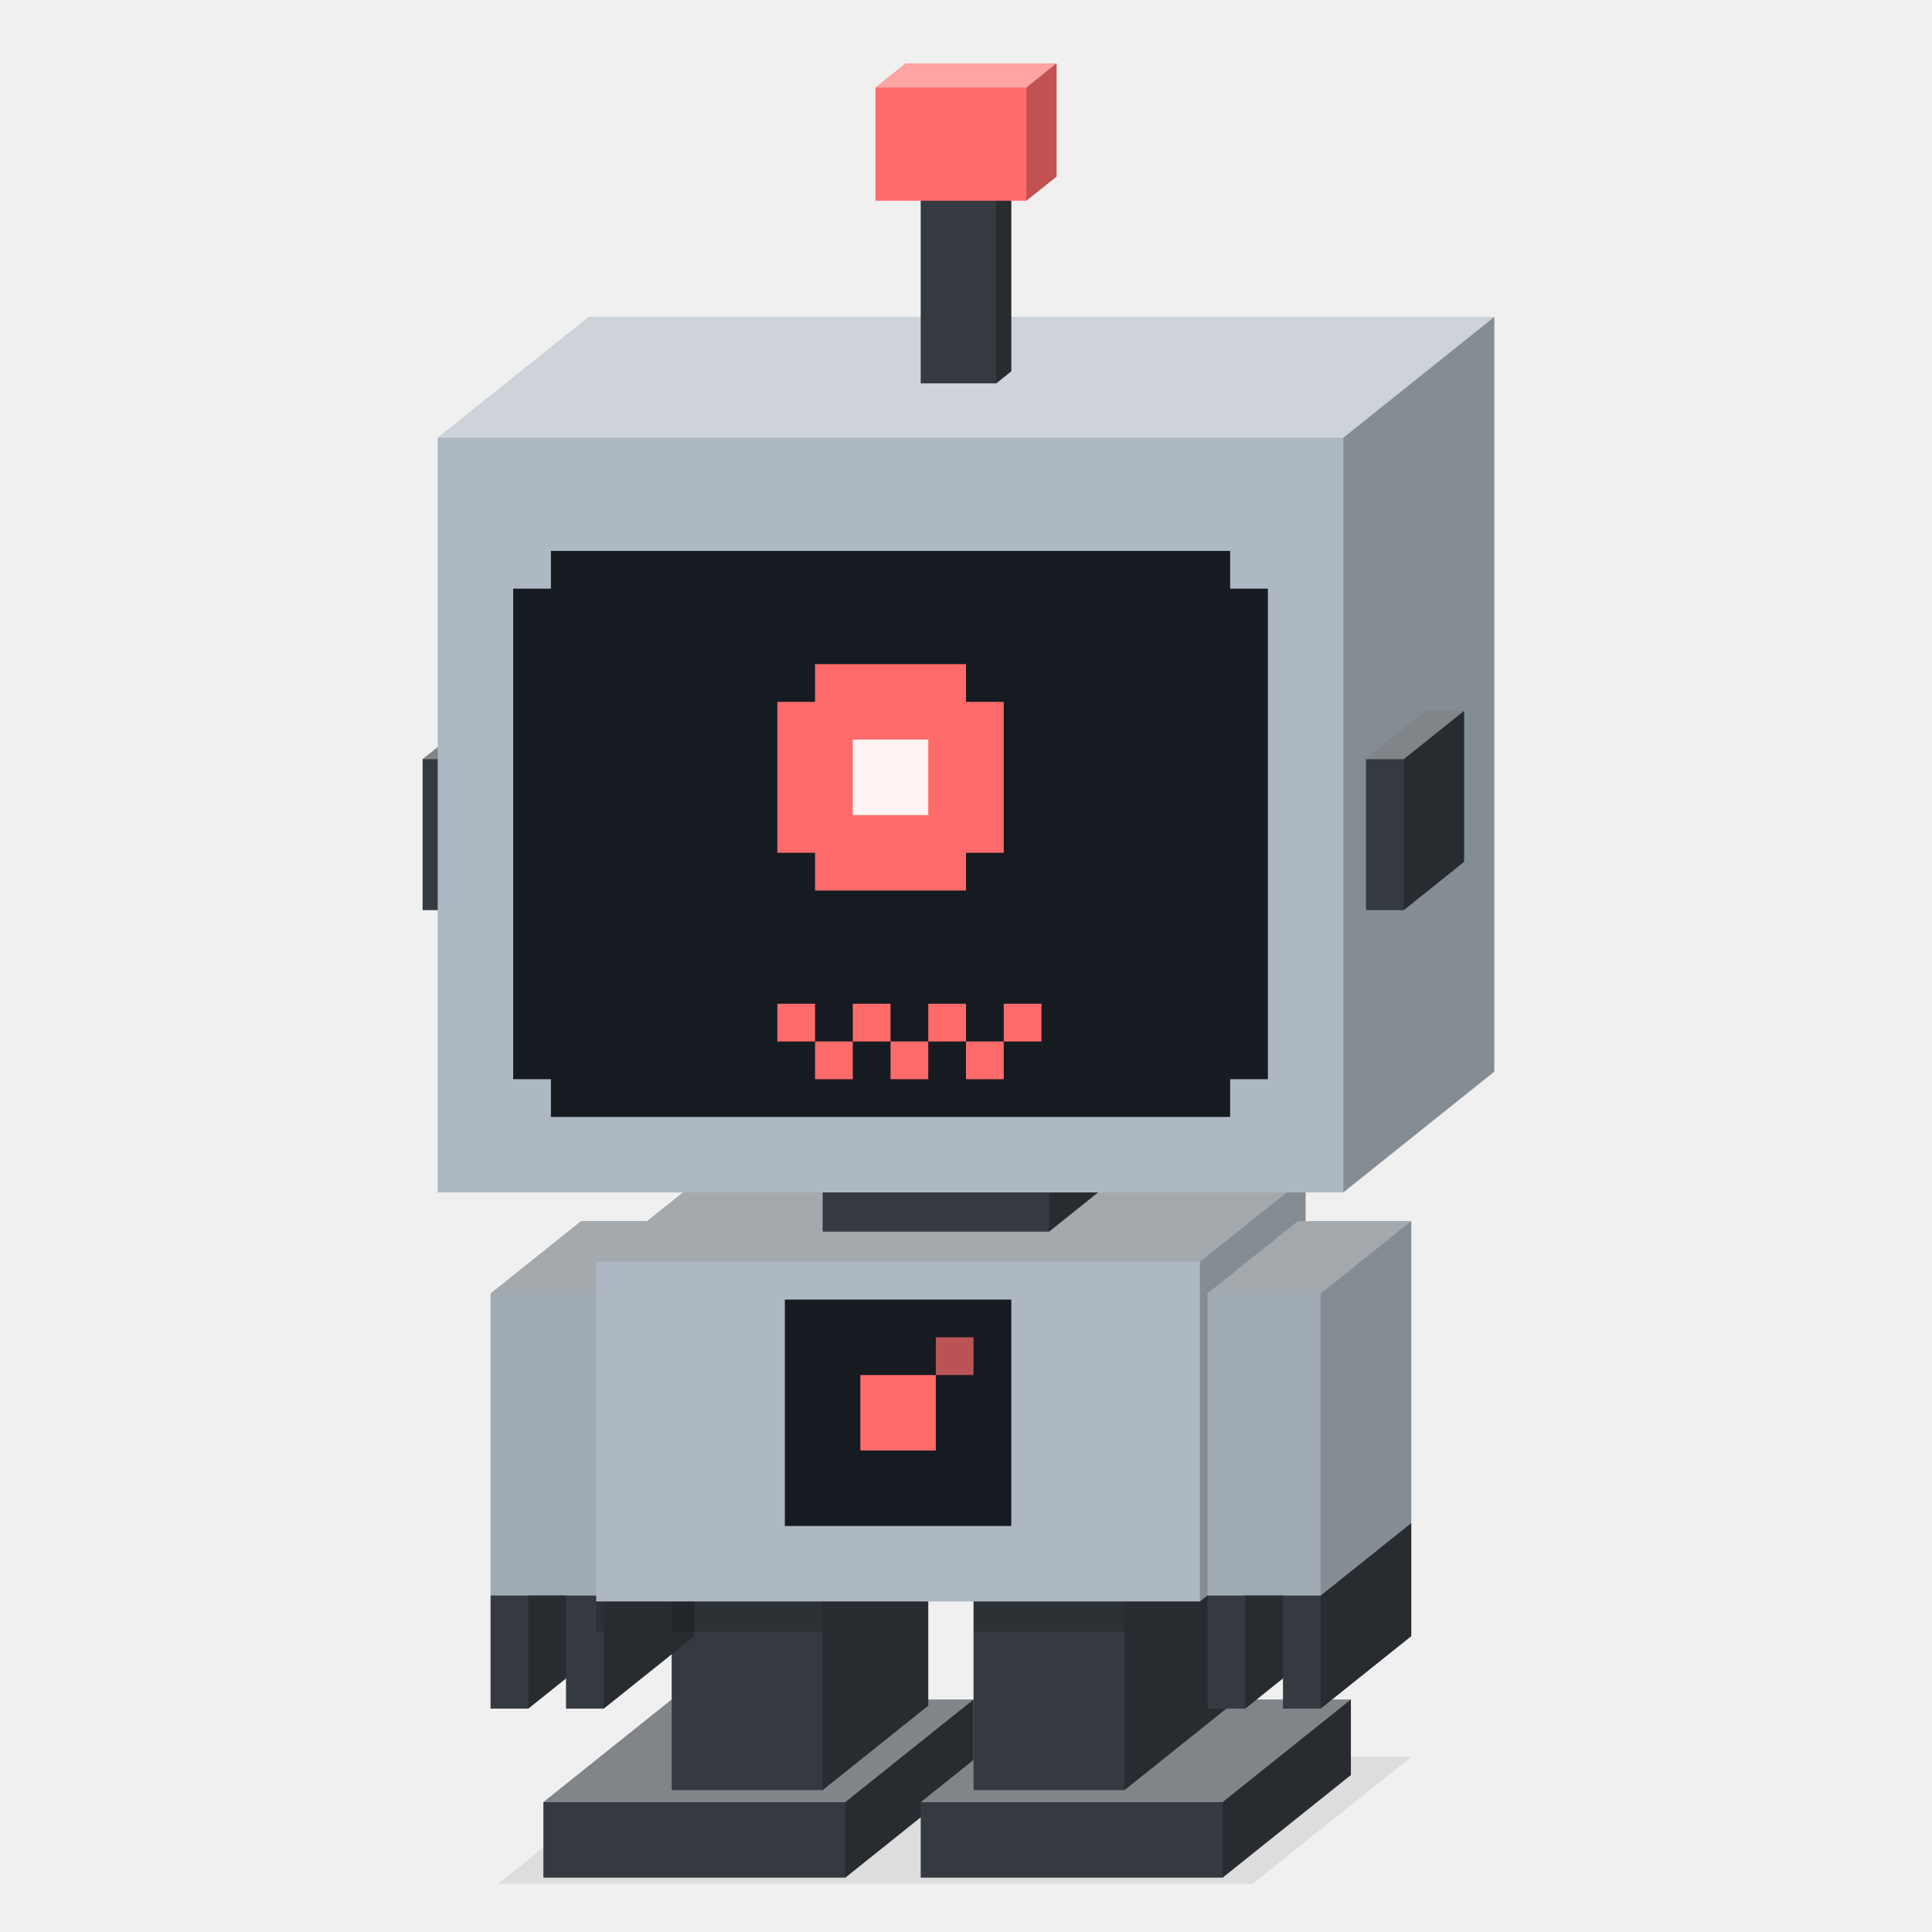
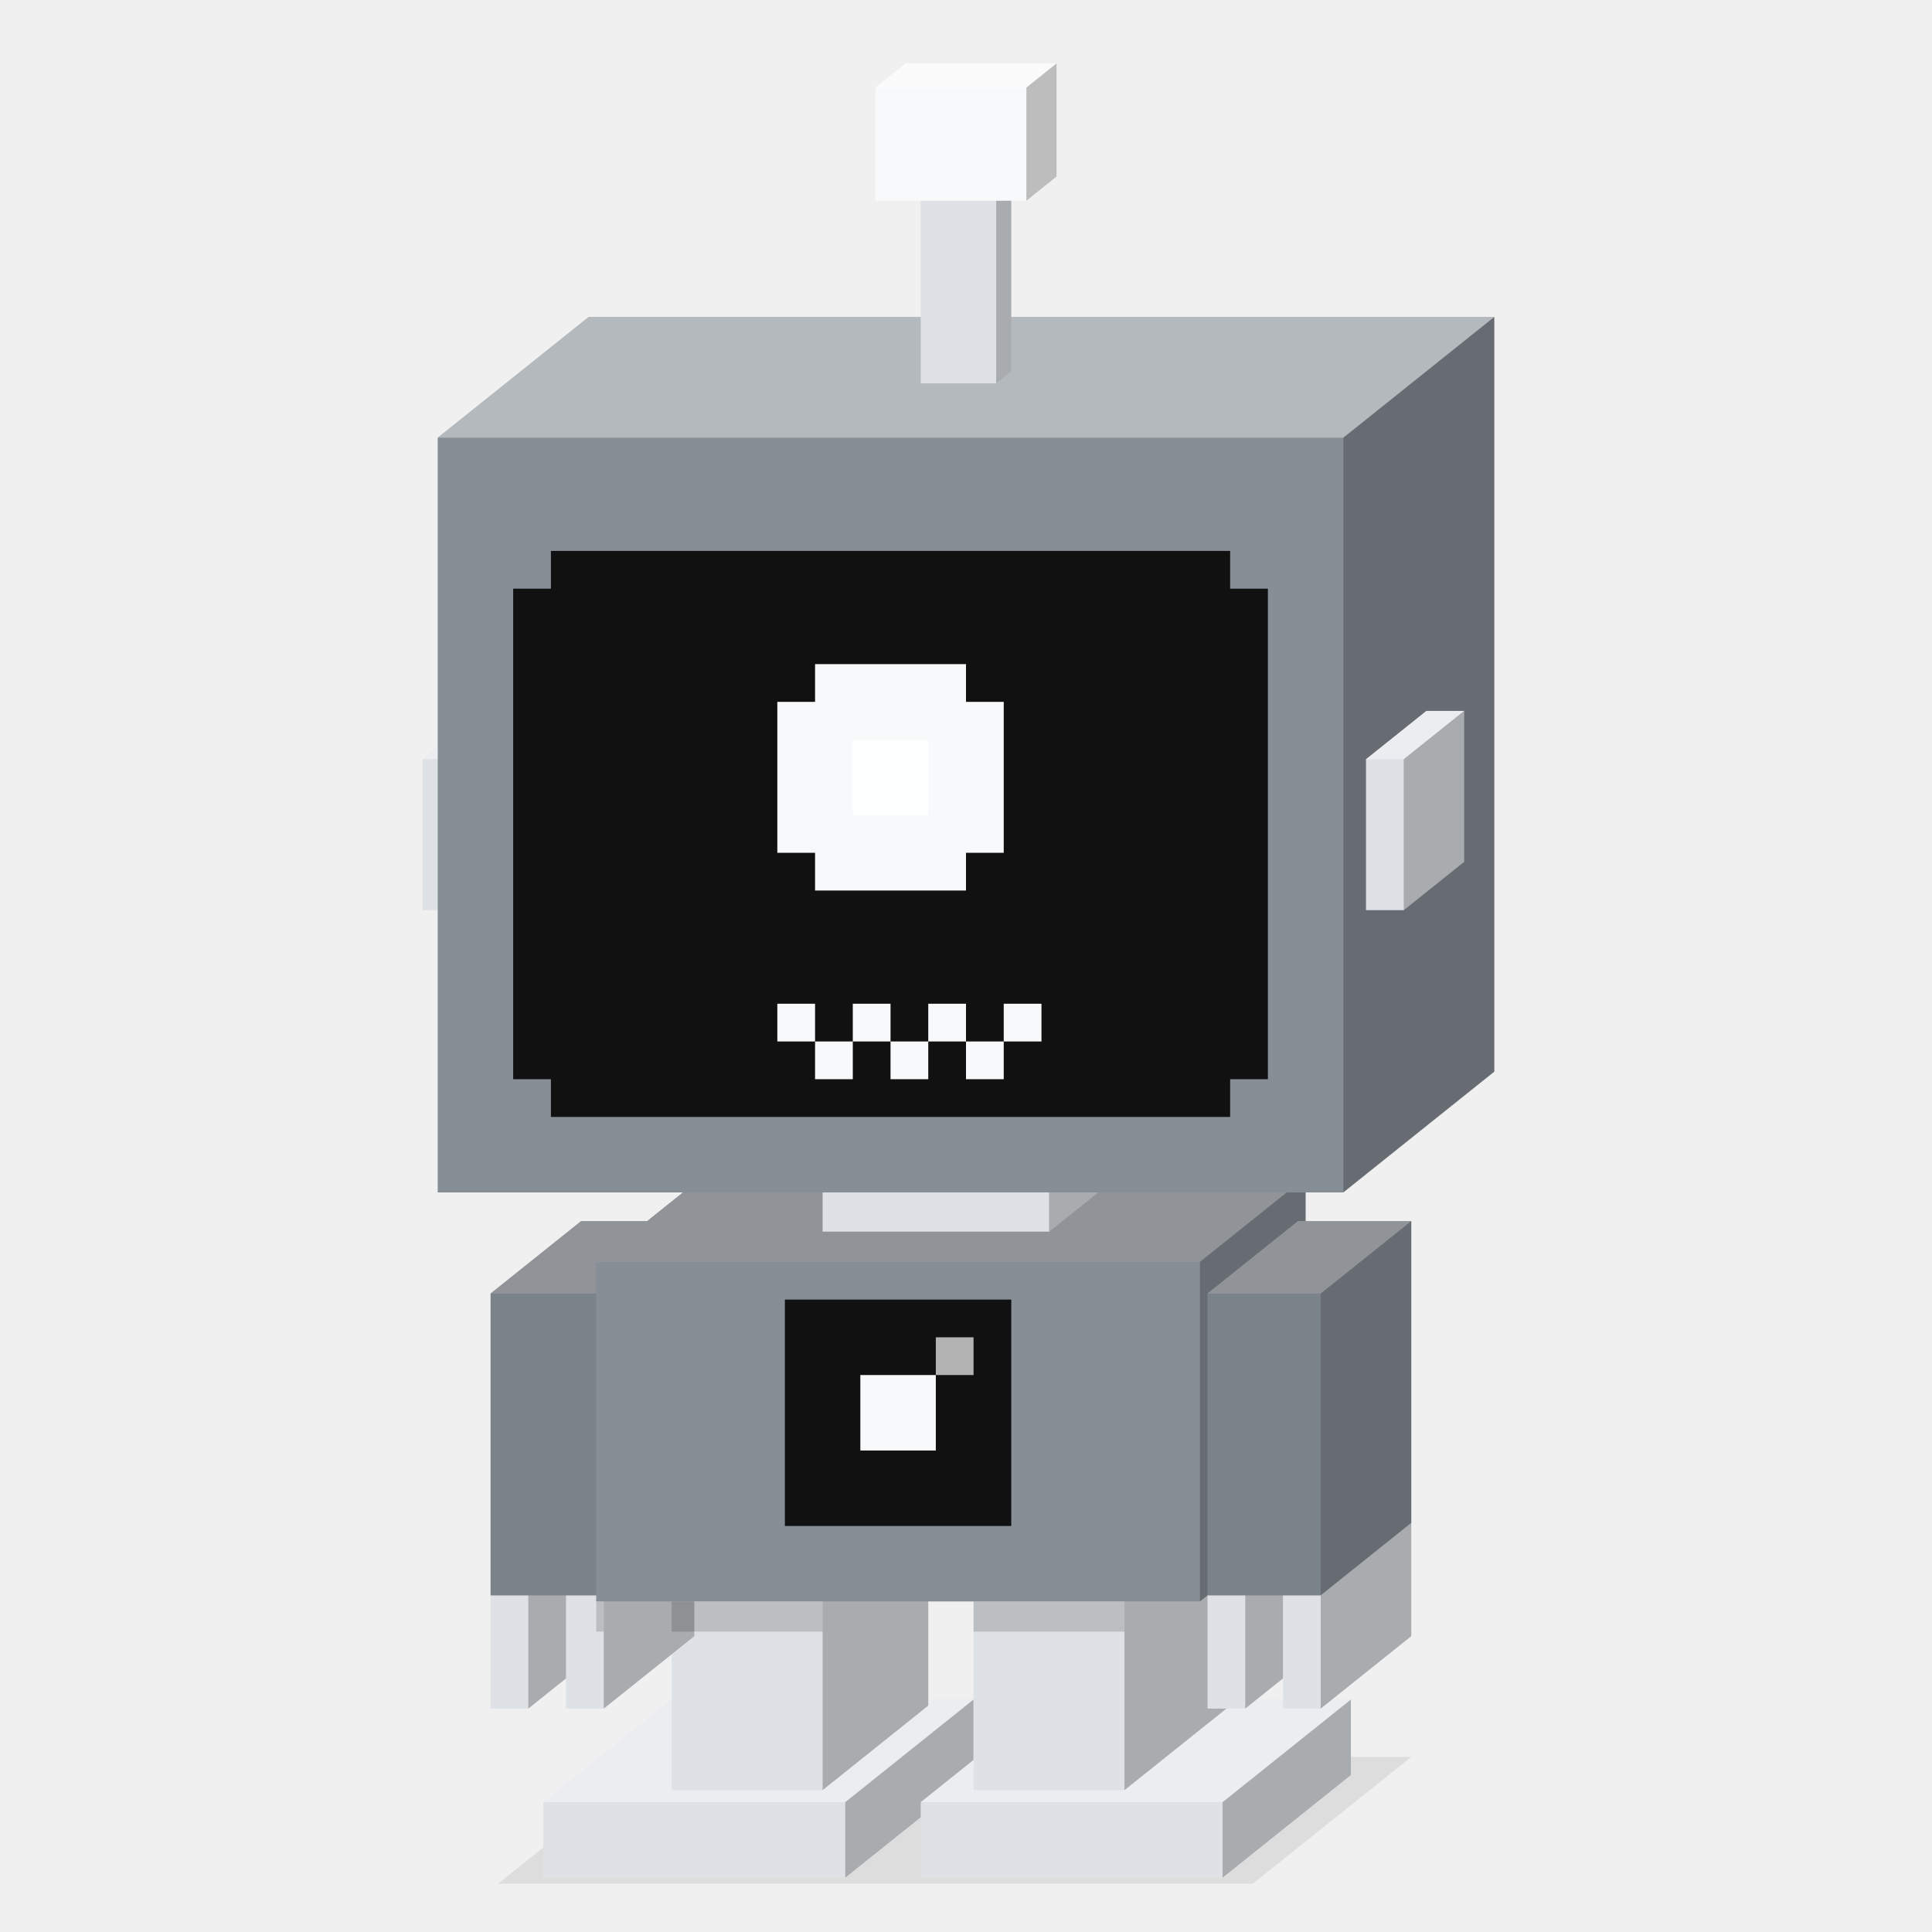
<svg xmlns="http://www.w3.org/2000/svg" viewBox="0 0 128 128" fill="none" shape-rendering="auto" aria-hidden="true">
  <defs>
    <g id="chest-dial-0ece2265">
-       <path d="M52 86.1h15v15H52Z" fill="#161a21" fill-opacity="1" />
-       <path d="M57 91.1h5v5h-5Z" fill="#ff6b6b" fill-opacity="1" />
-       <path d="M62 88.6h2.5v2.5H62Z" fill="#ff6b6b" fill-opacity=".7" />
+       <path d="M52 86.1h15v15H52Z" fill="#111111" fill-opacity="1" />
+       <path d="M57 91.1h5v5h-5Z" fill="#f8f9fa" fill-opacity="1" />
+       <path d="M62 88.6h2.5v2.5H62Z" fill="#f8f9fa" fill-opacity=".7" />
    </g>
    <g id="eyes-cyclops-0ece2265">
-       <path d="M25 0h10v2.5h2.5v10H35V15H25v-2.5h-2.5v-10H25Z" fill="#ff6b6b" />
+       <path d="M25 0h10v2.5h2.5v10H35V15H25v-2.5h-2.5v-10H25Z" fill="#f8f9fa" />
      <path fill="#ffffff" fill-opacity=".92" d="M27.5 5h5v5h-5z" />
    </g>
    <g id="mouth-speaker-0ece2265">
-       <path fill="#ff6b6b" d="M22.5 2.5H25V5h-2.5zm5 0H30V5h-2.5zm5 0H35V5h-2.5zm5 0H40V5h-2.5zM25 5h2.5v2.5H25zm5 0h2.5v2.5H30zm5 0h2.5v2.5H35z" />
+       <path fill="#f8f9fa" d="M22.5 2.5H25V5h-2.5zm5 0H30V5h-2.5zm5 0H35V5h-2.5zm5 0H40V5h-2.5zM25 5h2.5v2.5H25zm5 0h2.5v2.5H30zm5 0h2.5v2.5H35z" />
    </g>
    <g id="animation-none-0ece2265" />
    <g id="top-antenna-0ece2265">
-       <path d="M61 12.9h5v12.5h-5Zm0 0h5l1-.8h-5Zm5 0 1-.8v12.5l-1 .8Z" fill="#343a40" />
+       <path d="M61 12.9h5v12.5h-5Zm0 0h5l1-.8h-5Zm5 0 1-.8v12.5l-1 .8Z" fill="#dee2e6" />
      <path d="M61 12.9h5l1-.8h-5Z" fill="#ffffff" fill-opacity=".38" />
      <path d="m66 12.9 1-.8v12.5l-1 .8Z" fill="#000000" fill-opacity=".24" />
-       <path d="M58 5.8h10v7.5H58Zm0 0h10l2-1.6H60Zm10 0 2-1.6v7.5l-2 1.6Z" fill="#ff6b6b" />
+       <path d="M58 5.8h10v7.5H58Zm0 0h10l2-1.6H60Zm10 0 2-1.6v7.5l-2 1.6Z" fill="#f8f9fa" />
      <path d="M58 5.8h10l2-1.6H60Z" fill="#ffffff" fill-opacity=".38" />
      <path d="m68 5.8 2-1.6v7.5l-2 1.6Z" fill="#000000" fill-opacity=".24" />
    </g>
    <clipPath id="clip-0ece2265">
      <rect width="128" height="128" rx="0" ry="0" />
    </clipPath>
  </defs>
  <g clip-path="url(#clip-0ece2265)">
    <rect width="128" height="128" fill="#00000000" />
    <path d="M33 124.8h50l10.5-8.4h-50Z" fill="#000000" fill-opacity=".08" />
-     <path d="M36 119.4h20v5H36Zm0 0h20l8.5-6.8h-20Zm20 0 8.5-6.8v5l-8.5 6.8Z" fill="#343a40" />
+     <path d="M36 119.4h20v5H36Zm0 0h20l8.5-6.8h-20Zm20 0 8.5-6.8v5l-8.5 6.8Z" fill="#dee2e6" />
    <path d="M36 119.4h20l8.5-6.8h-20Z" fill="#ffffff" fill-opacity=".38" />
    <path d="m56 119.4 8.5-6.8v5l-8.5 6.8Z" fill="#000000" fill-opacity=".24" />
-     <path d="M61 119.4h20v5H61Zm0 0h20l8.5-6.8h-20Zm20 0 8.5-6.8v5l-8.5 6.8Z" fill="#343a40" />
+     <path d="M61 119.4h20v5H61Zm0 0h20l8.5-6.8h-20Zm20 0 8.5-6.8v5l-8.5 6.8Z" fill="#dee2e6" />
    <path d="M61 119.4h20l8.5-6.8h-20Z" fill="#ffffff" fill-opacity=".38" />
    <path d="m81 119.4 8.5-6.8v5l-8.5 6.8Z" fill="#000000" fill-opacity=".24" />
-     <path d="M44.5 101.1h10v17.5h-10Zm0 0h10l7-5.6h-10Zm10 0 7-5.6V113l-7 5.6Z" fill="#343a40" />
+     <path d="M44.5 101.1h10v17.5h-10Zm0 0h10l7-5.6h-10Zm10 0 7-5.6V113l-7 5.6Z" fill="#dee2e6" />
    <path d="M44.5 101.1h10l7-5.6h-10Z" fill="#ffffff" fill-opacity=".38" />
    <path d="m54.5 101.1 7-5.6V113l-7 5.6Z" fill="#000000" fill-opacity=".24" />
-     <path d="M64.5 101.1h10v17.5h-10Zm0 0h10l7-5.6h-10Zm10 0 7-5.6V113l-7 5.6Z" fill="#343a40" />
+     <path d="M64.5 101.1h10v17.5h-10Zm0 0h10l7-5.6h-10Zm10 0 7-5.6V113l-7 5.6Z" fill="#dee2e6" />
    <path d="M64.5 101.1h10l7-5.6h-10Z" fill="#ffffff" fill-opacity=".38" />
    <path d="m74.5 101.1 7-5.6V113l-7 5.6Z" fill="#000000" fill-opacity=".24" />
    <g class="vb-upper">
      <path fill="#000000" fill-opacity=".16" d="M64.5 106.1h10v2h-10z" />
-       <path d="M32.5 105.7H35v7.5h-2.5Zm0 0H35l6-4.8h-2.5Zm2.5 0 6-4.8v7.5l-6 4.8Z" fill="#343a40" />
+       <path d="M32.5 105.7H35v7.5h-2.5Zm0 0H35l6-4.8h-2.5Zm2.5 0 6-4.8v7.5l-6 4.8Z" fill="#dee2e6" />
      <path d="M32.5 105.7H35l6-4.8h-2.5Z" fill="#ffffff" fill-opacity=".38" />
      <path d="m35 105.7 6-4.8v7.5l-6 4.8Z" fill="#000000" fill-opacity=".24" />
-       <path d="M37.5 105.7H40v7.5h-2.5Zm0 0H40l6-4.8h-2.5Zm2.5 0 6-4.8v7.5l-6 4.8Z" fill="#343a40" />
+       <path d="M37.5 105.7H40v7.5h-2.5Zm0 0H40l6-4.8h-2.5Zm2.5 0 6-4.8v7.5l-6 4.8Z" fill="#dee2e6" />
      <path d="M37.5 105.7H40l6-4.8h-2.5Z" fill="#ffffff" fill-opacity=".38" />
      <path d="m40 105.7 6-4.8v7.5l-6 4.8Z" fill="#000000" fill-opacity=".24" />
      <path fill="#000000" fill-opacity=".16" d="M39.5 106.1h.5v2h-.5z" />
-       <path d="M32.5 85.7H40v20h-7.5Zm0 0H40l6-4.8h-7.5Z" fill="#aeb8c2" />
+       <path d="M32.5 85.7H40v20h-7.5Zm0 0H40l6-4.8h-7.5Z" fill="#868e96" />
      <path d="M32.5 85.7H40l6-4.8h-7.5Z" fill="#ffffff" fill-opacity=".38" />
      <path d="M32.5 85.7H40v20h-7.5Z" fill="#000000" fill-opacity=".08" />
      <path d="M32.5 85.7H40l6-4.8h-7.5Z" fill="#000000" fill-opacity=".2" />
      <path fill="#000000" fill-opacity=".16" d="M44.5 106.1h10v2h-10z" />
-       <path d="M39.5 83.6h40v22.5h-40Zm0 0h40l7-5.6h-40Zm40 0 7-5.6v22.5l-7 5.6Z" fill="#aeb8c2" />
+       <path d="M39.5 83.6h40v22.5h-40Zm0 0h40l7-5.6h-40Zm40 0 7-5.6v22.5l-7 5.6Z" fill="#868e96" />
      <path d="M39.5 83.6h40l7-5.6h-40Z" fill="#ffffff" fill-opacity=".38" />
      <path d="m79.5 83.6 7-5.6v22.5l-7 5.6Z" fill="#000000" fill-opacity=".24" />
      <path d="M39.5 83.6h40l7-5.6h-40Z" fill="#000000" fill-opacity=".2" />
-       <path d="M80 105.7h2.5v7.5H80Zm0 0h2.5l6-4.8H86Zm2.5 0 6-4.8v7.5l-6 4.8Z" fill="#343a40" />
+       <path d="M80 105.7h2.5v7.5H80Zm0 0h2.5l6-4.8H86Zm2.5 0 6-4.8v7.5l-6 4.8Z" fill="#dee2e6" />
      <path d="M80 105.7h2.5l6-4.8H86Z" fill="#ffffff" fill-opacity=".38" />
      <path d="m82.5 105.7 6-4.8v7.5l-6 4.8Z" fill="#000000" fill-opacity=".24" />
-       <path d="M85 105.7h2.5v7.5H85Zm0 0h2.5l6-4.8H91Zm2.5 0 6-4.8v7.5l-6 4.8Z" fill="#343a40" />
+       <path d="M85 105.7h2.5v7.5H85Zm0 0h2.5l6-4.8H91Zm2.5 0 6-4.8v7.5l-6 4.8Z" fill="#dee2e6" />
      <path d="M85 105.7h2.5l6-4.8H91Z" fill="#ffffff" fill-opacity=".38" />
      <path d="m87.5 105.7 6-4.8v7.5l-6 4.8Z" fill="#000000" fill-opacity=".24" />
-       <path d="M80 85.7h7.5v20H80Zm0 0h7.5l6-4.8H86Zm7.5 0 6-4.8v20l-6 4.8Z" fill="#aeb8c2" />
+       <path d="M80 85.7h7.5v20H80Zm0 0h7.5l6-4.8H86Zm7.5 0 6-4.8v20l-6 4.8Z" fill="#868e96" />
      <path d="M80 85.7h7.5l6-4.8H86Z" fill="#ffffff" fill-opacity=".38" />
      <path d="m87.5 85.7 6-4.8v20l-6 4.8Z" fill="#000000" fill-opacity=".24" />
      <path d="M80 85.7h7.5v20H80Z" fill="#000000" fill-opacity=".08" />
      <path d="M80 85.7h7.5l6-4.8H86Z" fill="#000000" fill-opacity=".2" />
      <use href="#chest-dial-0ece2265" />
-       <path d="M54.5 71.6h15v10h-15Zm0 0h15l4-3.2h-15Zm15 0 4-3.2v10l-4 3.2Z" fill="#343a40" />
+       <path d="M54.5 71.6h15v10h-15Zm0 0h15l4-3.2h-15Zm15 0 4-3.2v10l-4 3.2Z" fill="#dee2e6" />
      <path d="M54.5 71.6h15l4-3.2h-15Z" fill="#ffffff" fill-opacity=".38" />
      <path d="m69.5 71.6 4-3.2v10l-4 3.2Z" fill="#000000" fill-opacity=".24" />
      <g class="vb-head">
-         <path d="M28 50.3h2.5v10H28Zm0 0h2.5l4-3.2H32Z" fill="#343a40" />
+         <path d="M28 50.3h2.5v10H28Zm0 0h2.5l4-3.2H32Z" fill="#dee2e6" />
        <path d="M28 50.3h2.5l4-3.2H32Z" fill="#ffffff" fill-opacity=".38" />
-         <path d="M29 29h60v50H29Zm0 0h60l10-8H39Zm60 0 10-8v50l-10 8Z" fill="#aeb8c2" />
+         <path d="M29 29h60v50H29Zm0 0h60l10-8H39Zm60 0 10-8v50l-10 8Z" fill="#868e96" />
        <path d="M29 29h60l10-8H39Z" fill="#ffffff" fill-opacity=".38" />
        <path d="m89 29 10-8v50l-10 8Z" fill="#000000" fill-opacity=".24" />
-         <path d="M36.5 36.5h45V39H84v32.5h-2.5V74h-45v-2.5H34V39h2.5Z" fill="#161a21" />
-         <path d="M90.5 50.3H93v10h-2.5Zm0 0H93l4-3.2h-2.5Zm2.5 0 4-3.2v10l-4 3.2Z" fill="#343a40" />
+         <path d="M36.5 36.5h45V39H84v32.5h-2.5V74h-45v-2.5H34V39h2.5Z" fill="#111111" />
+         <path d="M90.5 50.3H93v10h-2.5Zm0 0H93l4-3.2h-2.5Zm2.5 0 4-3.2v10l-4 3.2Z" fill="#dee2e6" />
        <path d="M90.5 50.3H93l4-3.2h-2.5Z" fill="#ffffff" fill-opacity=".38" />
        <path d="m93 50.3 4-3.2v10l-4 3.2Z" fill="#000000" fill-opacity=".24" />
        <use transform="translate(29 44)" href="#eyes-cyclops-0ece2265" />
        <use transform="translate(29 64)" href="#mouth-speaker-0ece2265" />
        <use href="#animation-none-0ece2265" />
        <use href="#top-antenna-0ece2265" />
      </g>
    </g>
  </g>
</svg>
